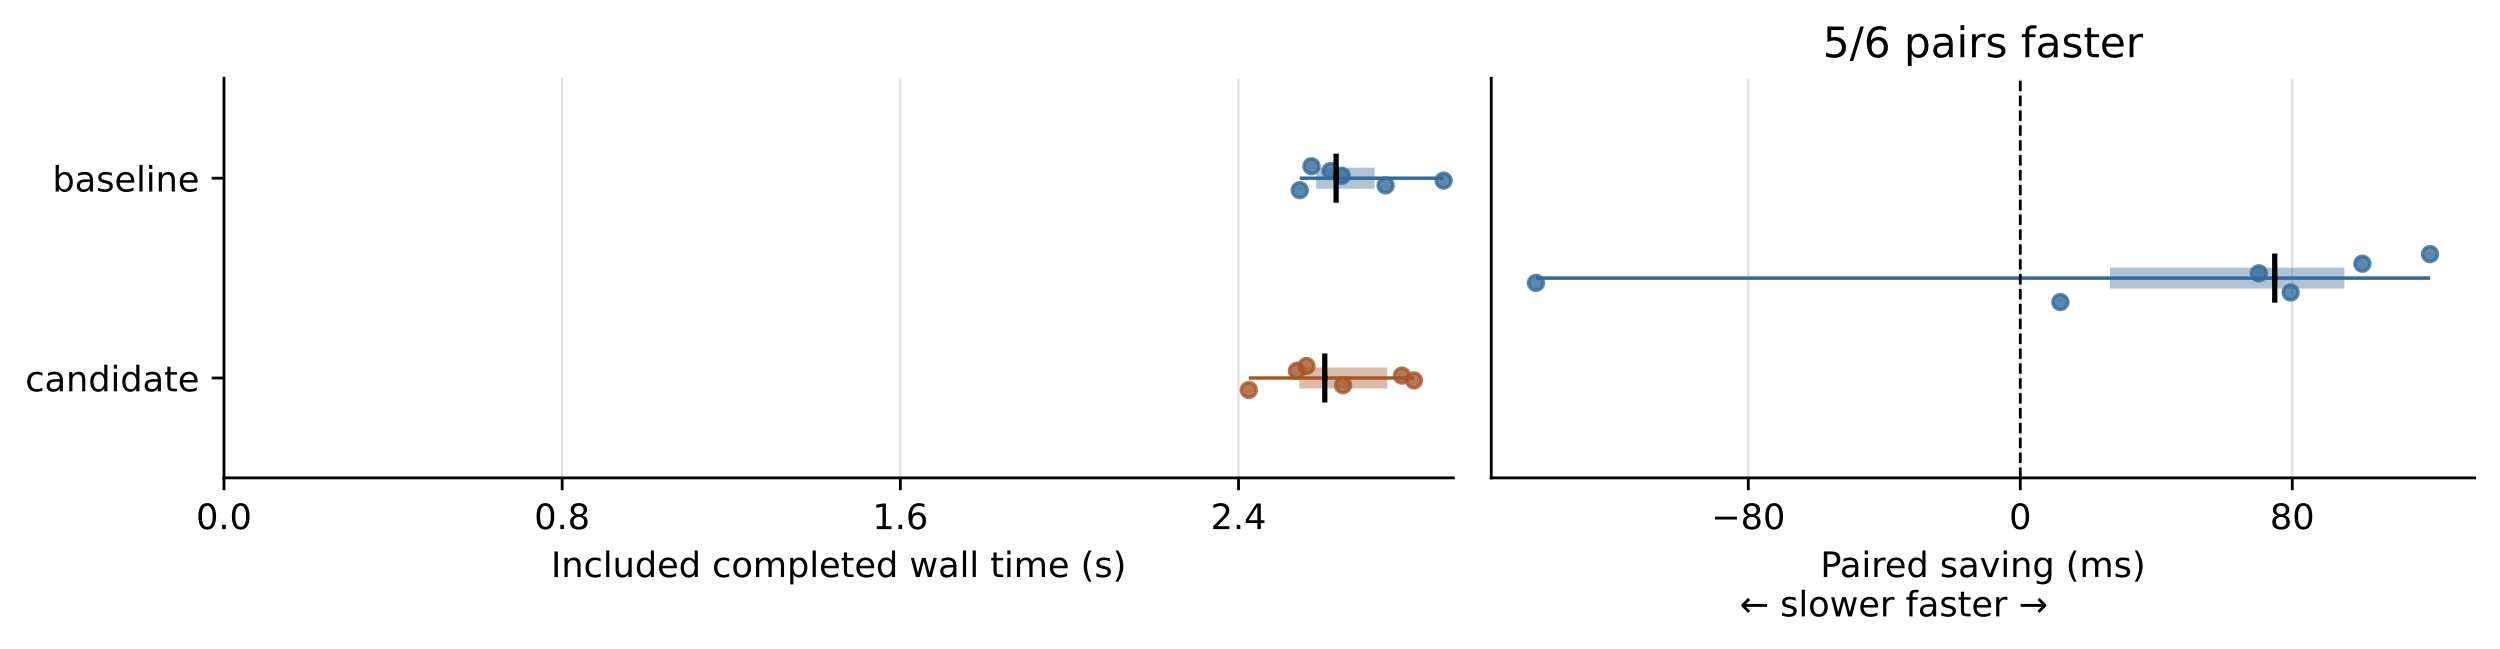
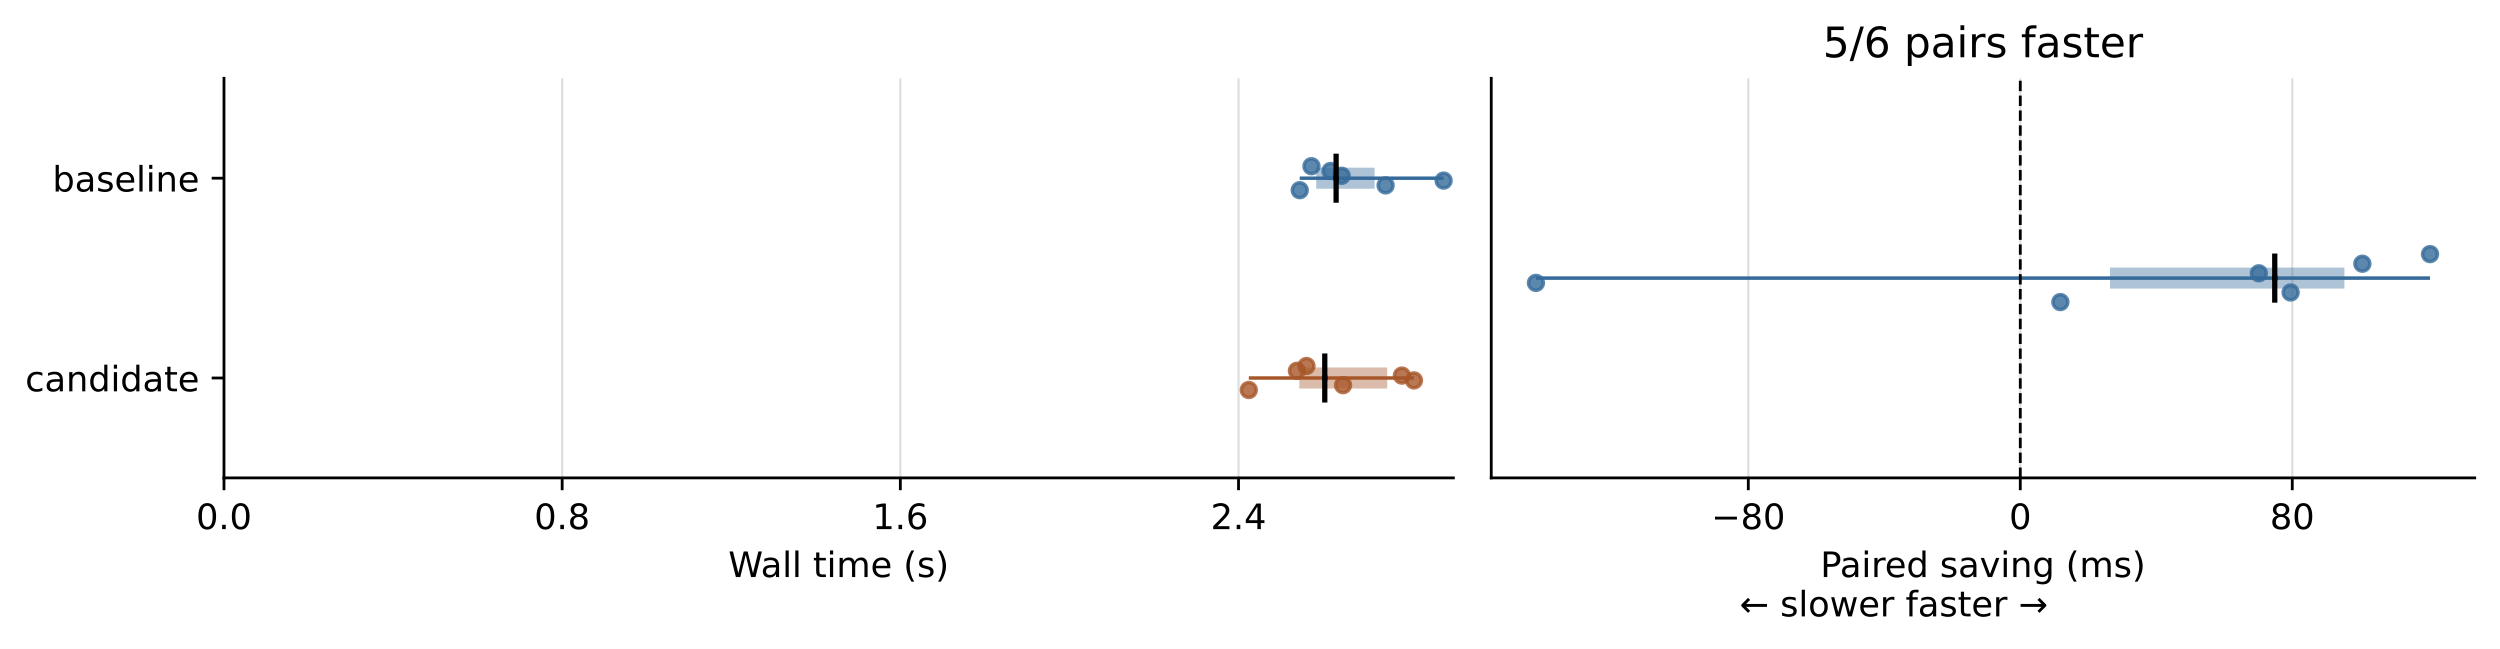
<svg xmlns="http://www.w3.org/2000/svg" xmlns:xlink="http://www.w3.org/1999/xlink" width="712.581pt" height="184.968pt" viewBox="0 0 712.581 184.968" version="1.1">
  <defs>
    <style type="text/css">*{stroke-linejoin: round; stroke-linecap: butt}</style>
  </defs>
  <g id="figure_1">
    <g id="patch_1">
      <path d="M -0 184.968  L 712.581 184.968  L 712.581 0  L -0 0  z " style="fill: #ffffff" />
    </g>
    <g id="axes_1">
      <g id="patch_2">
        <path d="M 63.841 136.214  L 414.252 136.214  L 414.252 22.318  L 63.841 22.318  z " style="fill: #ffffff" />
      </g>
      <g id="matplotlib.axis_1">
        <g id="xtick_1">
          <g id="line2d_1">
-             <path d="M 63.841 136.214  L 63.841 22.318  " clip-path="url(#pfd19567604)" style="fill: none; stroke: #dddddd; stroke-width: 0.6; stroke-linecap: square" />
+             <path d="M 63.841 136.214  L 63.841 22.318  " clip-path="url(#p031b906cd9)" style="fill: none; stroke: #dddddd; stroke-width: 0.6; stroke-linecap: square" />
          </g>
          <g id="line2d_2">
            <defs>
-               <path id="m57768e5a9c" d="M 0 0  L 0 3.5  " style="stroke: #000000; stroke-width: 0.8" />
+               <path id="mb7faf791af" d="M 0 0  L 0 3.5  " style="stroke: #000000; stroke-width: 0.8" />
            </defs>
            <g>
-               <use xlink:href="#m57768e5a9c" x="63.841" y="136.214" style="stroke: #000000; stroke-width: 0.8" />
+               <use xlink:href="#mb7faf791af" x="63.841" y="136.214" style="stroke: #000000; stroke-width: 0.8" />
            </g>
          </g>
          <g id="text_1">
            <text style="font-size: 10px; font-family: 'DejaVu Sans', 'Bitstream Vera Sans', 'Computer Modern Sans Serif', 'Lucida Grande', 'Verdana', 'Geneva', 'Lucid', 'Arial', 'Helvetica', 'Avant Garde', sans-serif; text-anchor: middle" x="63.841" y="150.813" transform="rotate(-0 63.84063 150.8126)">0.0</text>
          </g>
        </g>
        <g id="xtick_2">
          <g id="line2d_3">
-             <path d="M 160.234 136.214  L 160.234 22.318  " clip-path="url(#pfd19567604)" style="fill: none; stroke: #dddddd; stroke-width: 0.6; stroke-linecap: square" />
+             <path d="M 160.234 136.214  L 160.234 22.318  " clip-path="url(#p031b906cd9)" style="fill: none; stroke: #dddddd; stroke-width: 0.6; stroke-linecap: square" />
          </g>
          <g id="line2d_4">
            <g>
-               <use xlink:href="#m57768e5a9c" x="160.234" y="136.214" style="stroke: #000000; stroke-width: 0.8" />
+               <use xlink:href="#mb7faf791af" x="160.234" y="136.214" style="stroke: #000000; stroke-width: 0.8" />
            </g>
          </g>
          <g id="text_2">
            <text style="font-size: 10px; font-family: 'DejaVu Sans', 'Bitstream Vera Sans', 'Computer Modern Sans Serif', 'Lucida Grande', 'Verdana', 'Geneva', 'Lucid', 'Arial', 'Helvetica', 'Avant Garde', sans-serif; text-anchor: middle" x="160.234" y="150.813" transform="rotate(-0 160.2337 150.8126)">0.8</text>
          </g>
        </g>
        <g id="xtick_3">
          <g id="line2d_5">
-             <path d="M 256.627 136.214  L 256.627 22.318  " clip-path="url(#pfd19567604)" style="fill: none; stroke: #dddddd; stroke-width: 0.6; stroke-linecap: square" />
+             <path d="M 256.627 136.214  L 256.627 22.318  " clip-path="url(#p031b906cd9)" style="fill: none; stroke: #dddddd; stroke-width: 0.6; stroke-linecap: square" />
          </g>
          <g id="line2d_6">
            <g>
-               <use xlink:href="#m57768e5a9c" x="256.627" y="136.214" style="stroke: #000000; stroke-width: 0.8" />
+               <use xlink:href="#mb7faf791af" x="256.627" y="136.214" style="stroke: #000000; stroke-width: 0.8" />
            </g>
          </g>
          <g id="text_3">
            <text style="font-size: 10px; font-family: 'DejaVu Sans', 'Bitstream Vera Sans', 'Computer Modern Sans Serif', 'Lucida Grande', 'Verdana', 'Geneva', 'Lucid', 'Arial', 'Helvetica', 'Avant Garde', sans-serif; text-anchor: middle" x="256.627" y="150.813" transform="rotate(-0 256.6268 150.8126)">1.6</text>
          </g>
        </g>
        <g id="xtick_4">
          <g id="line2d_7">
-             <path d="M 353.02 136.214  L 353.02 22.318  " clip-path="url(#pfd19567604)" style="fill: none; stroke: #dddddd; stroke-width: 0.6; stroke-linecap: square" />
+             <path d="M 353.02 136.214  L 353.02 22.318  " clip-path="url(#p031b906cd9)" style="fill: none; stroke: #dddddd; stroke-width: 0.6; stroke-linecap: square" />
          </g>
          <g id="line2d_8">
            <g>
-               <use xlink:href="#m57768e5a9c" x="353.02" y="136.214" style="stroke: #000000; stroke-width: 0.8" />
+               <use xlink:href="#mb7faf791af" x="353.02" y="136.214" style="stroke: #000000; stroke-width: 0.8" />
            </g>
          </g>
          <g id="text_4">
            <text style="font-size: 10px; font-family: 'DejaVu Sans', 'Bitstream Vera Sans', 'Computer Modern Sans Serif', 'Lucida Grande', 'Verdana', 'Geneva', 'Lucid', 'Arial', 'Helvetica', 'Avant Garde', sans-serif; text-anchor: middle" x="353.02" y="150.813" transform="rotate(-0 353.0199 150.8126)">2.4</text>
          </g>
        </g>
        <g id="text_5">
-           <text style="font-size: 10px; font-family: 'DejaVu Sans', 'Bitstream Vera Sans', 'Computer Modern Sans Serif', 'Lucida Grande', 'Verdana', 'Geneva', 'Lucid', 'Arial', 'Helvetica', 'Avant Garde', sans-serif; text-anchor: middle" x="239.046" y="164.491" transform="rotate(-0 239.0462 164.4907)">Included completed wall time (s)</text>
+           <text style="font-size: 10px; font-family: 'DejaVu Sans', 'Bitstream Vera Sans', 'Computer Modern Sans Serif', 'Lucida Grande', 'Verdana', 'Geneva', 'Lucid', 'Arial', 'Helvetica', 'Avant Garde', sans-serif; text-anchor: middle" x="239.046" y="164.491" transform="rotate(-0 239.0462 164.4907)">Wall time (s)</text>
        </g>
      </g>
      <g id="matplotlib.axis_2">
        <g id="ytick_1">
          <g id="line2d_9">
            <defs>
-               <path id="medd6492f8c" d="M 0 0  L -3.5 0  " style="stroke: #000000; stroke-width: 0.8" />
+               <path id="m0fc42b8f7c" d="M 0 0  L -3.5 0  " style="stroke: #000000; stroke-width: 0.8" />
            </defs>
            <g>
-               <use xlink:href="#medd6492f8c" x="63.841" y="50.792" style="stroke: #000000; stroke-width: 0.8" />
+               <use xlink:href="#m0fc42b8f7c" x="63.841" y="50.792" style="stroke: #000000; stroke-width: 0.8" />
            </g>
          </g>
          <g id="text_6">
            <text style="font-size: 10px; font-family: 'DejaVu Sans', 'Bitstream Vera Sans', 'Computer Modern Sans Serif', 'Lucida Grande', 'Verdana', 'Geneva', 'Lucid', 'Arial', 'Helvetica', 'Avant Garde', sans-serif; text-anchor: end" x="56.841" y="54.591" transform="rotate(-0 56.84063 54.59134)">baseline</text>
          </g>
        </g>
        <g id="ytick_2">
          <g id="line2d_10">
            <g>
-               <use xlink:href="#medd6492f8c" x="63.841" y="107.74" style="stroke: #000000; stroke-width: 0.8" />
+               <use xlink:href="#m0fc42b8f7c" x="63.841" y="107.74" style="stroke: #000000; stroke-width: 0.8" />
            </g>
          </g>
          <g id="text_7">
            <text style="font-size: 10px; font-family: 'DejaVu Sans', 'Bitstream Vera Sans', 'Computer Modern Sans Serif', 'Lucida Grande', 'Verdana', 'Geneva', 'Lucid', 'Arial', 'Helvetica', 'Avant Garde', sans-serif; text-anchor: end" x="56.841" y="111.539" transform="rotate(-0 56.84063 111.5393)">candidate</text>
          </g>
        </g>
      </g>
      <g id="LineCollection_1">
-         <path d="M 370.467 50.792  L 411.475 50.792  " clip-path="url(#pfd19567604)" style="fill: none; stroke: #356a9a" />
+         <path d="M 370.467 50.792  L 411.475 50.792  " clip-path="url(#p031b906cd9)" style="fill: none; stroke: #356a9a" />
      </g>
      <g id="LineCollection_2">
-         <path d="M 375.167 50.792  L 391.811 50.792  " clip-path="url(#pfd19567604)" style="fill: none; stroke: #356a9a; stroke-opacity: 0.4; stroke-width: 6" />
+         <path d="M 375.167 50.792  L 391.811 50.792  " clip-path="url(#p031b906cd9)" style="fill: none; stroke: #356a9a; stroke-opacity: 0.4; stroke-width: 6" />
      </g>
      <g id="LineCollection_3">
-         <path d="M 355.946 107.74  L 403.02 107.74  " clip-path="url(#pfd19567604)" style="fill: none; stroke: #a65628" />
+         <path d="M 355.946 107.74  L 403.02 107.74  " clip-path="url(#p031b906cd9)" style="fill: none; stroke: #a65628" />
      </g>
      <g id="LineCollection_4">
-         <path d="M 370.344 107.74  L 395.396 107.74  " clip-path="url(#pfd19567604)" style="fill: none; stroke: #a65628; stroke-opacity: 0.4; stroke-width: 6" />
+         <path d="M 370.344 107.74  L 395.396 107.74  " clip-path="url(#p031b906cd9)" style="fill: none; stroke: #a65628; stroke-opacity: 0.4; stroke-width: 6" />
      </g>
      <g id="patch_3">
        <path d="M 63.841 136.214  L 63.841 22.318  " style="fill: none; stroke: #000000; stroke-width: 0.8; stroke-linejoin: miter; stroke-linecap: square" />
      </g>
      <g id="patch_4">
        <path d="M 63.841 136.214  L 414.252 136.214  " style="fill: none; stroke: #000000; stroke-width: 0.8; stroke-linejoin: miter; stroke-linecap: square" />
      </g>
      <g id="PathCollection_1">
        <defs>
-           <path id="ma26c7a4bc9" d="M 0 2.121  C 0.563 2.121 1.102 1.898 1.5 1.5  C 1.898 1.102 2.121 0.563 2.121 0  C 2.121 -0.563 1.898 -1.102 1.5 -1.5  C 1.102 -1.898 0.563 -2.121 0 -2.121  C -0.563 -2.121 -1.102 -1.898 -1.5 -1.5  C -1.898 -1.102 -2.121 -0.563 -2.121 0  C -2.121 0.563 -1.898 1.102 -1.5 1.5  C -1.102 1.898 -0.563 2.121 0 2.121  z " style="stroke: #356a9a; stroke-opacity: 0.8" />
+           <path id="m70acb98689" d="M 0 2.121  C 0.563 2.121 1.102 1.898 1.5 1.5  C 1.898 1.102 2.121 0.563 2.121 0  C 2.121 -0.563 1.898 -1.102 1.5 -1.5  C 1.102 -1.898 0.563 -2.121 0 -2.121  C -0.563 -2.121 -1.102 -1.898 -1.5 -1.5  C -1.898 -1.102 -2.121 -0.563 -2.121 0  C -2.121 0.563 -1.898 1.102 -1.5 1.5  C -1.102 1.898 -0.563 2.121 0 2.121  z " style="stroke: #356a9a; stroke-opacity: 0.8" />
        </defs>
-         <g clip-path="url(#pfd19567604)">
-           <use xlink:href="#ma26c7a4bc9" x="373.808" y="47.375" style="fill: #356a9a; fill-opacity: 0.8; stroke: #356a9a; stroke-opacity: 0.8" />
-           <use xlink:href="#ma26c7a4bc9" x="379.244" y="48.742" style="fill: #356a9a; fill-opacity: 0.8; stroke: #356a9a; stroke-opacity: 0.8" />
-           <use xlink:href="#ma26c7a4bc9" x="382.424" y="50.109" style="fill: #356a9a; fill-opacity: 0.8; stroke: #356a9a; stroke-opacity: 0.8" />
-           <use xlink:href="#ma26c7a4bc9" x="411.475" y="51.476" style="fill: #356a9a; fill-opacity: 0.8; stroke: #356a9a; stroke-opacity: 0.8" />
-           <use xlink:href="#ma26c7a4bc9" x="394.94" y="52.842" style="fill: #356a9a; fill-opacity: 0.8; stroke: #356a9a; stroke-opacity: 0.8" />
-           <use xlink:href="#ma26c7a4bc9" x="370.467" y="54.209" style="fill: #356a9a; fill-opacity: 0.8; stroke: #356a9a; stroke-opacity: 0.8" />
+         <g clip-path="url(#p031b906cd9)">
+           <use xlink:href="#m70acb98689" x="373.808" y="47.375" style="fill: #356a9a; fill-opacity: 0.8; stroke: #356a9a; stroke-opacity: 0.8" />
+           <use xlink:href="#m70acb98689" x="379.244" y="48.742" style="fill: #356a9a; fill-opacity: 0.8; stroke: #356a9a; stroke-opacity: 0.8" />
+           <use xlink:href="#m70acb98689" x="382.424" y="50.109" style="fill: #356a9a; fill-opacity: 0.8; stroke: #356a9a; stroke-opacity: 0.8" />
+           <use xlink:href="#m70acb98689" x="411.475" y="51.476" style="fill: #356a9a; fill-opacity: 0.8; stroke: #356a9a; stroke-opacity: 0.8" />
+           <use xlink:href="#m70acb98689" x="394.94" y="52.842" style="fill: #356a9a; fill-opacity: 0.8; stroke: #356a9a; stroke-opacity: 0.8" />
+           <use xlink:href="#m70acb98689" x="370.467" y="54.209" style="fill: #356a9a; fill-opacity: 0.8; stroke: #356a9a; stroke-opacity: 0.8" />
        </g>
      </g>
      <g id="PathCollection_2">
        <defs>
-           <path id="mace0a09fc8" d="M 0 2.121  C 0.563 2.121 1.102 1.898 1.5 1.5  C 1.898 1.102 2.121 0.563 2.121 0  C 2.121 -0.563 1.898 -1.102 1.5 -1.5  C 1.102 -1.898 0.563 -2.121 0 -2.121  C -0.563 -2.121 -1.102 -1.898 -1.5 -1.5  C -1.898 -1.102 -2.121 -0.563 -2.121 0  C -2.121 0.563 -1.898 1.102 -1.5 1.5  C -1.102 1.898 -0.563 2.121 0 2.121  z " style="stroke: #a65628; stroke-opacity: 0.8" />
+           <path id="mb2f02f7f00" d="M 0 2.121  C 0.563 2.121 1.102 1.898 1.5 1.5  C 1.898 1.102 2.121 0.563 2.121 0  C 2.121 -0.563 1.898 -1.102 1.5 -1.5  C 1.102 -1.898 0.563 -2.121 0 -2.121  C -0.563 -2.121 -1.102 -1.898 -1.5 -1.5  C -1.898 -1.102 -2.121 -0.563 -2.121 0  C -2.121 0.563 -1.898 1.102 -1.5 1.5  C -1.102 1.898 -0.563 2.121 0 2.121  z " style="stroke: #a65628; stroke-opacity: 0.8" />
        </defs>
-         <g clip-path="url(#pfd19567604)">
-           <use xlink:href="#mace0a09fc8" x="372.388" y="104.323" style="fill: #a65628; fill-opacity: 0.8; stroke: #a65628; stroke-opacity: 0.8" />
-           <use xlink:href="#mace0a09fc8" x="369.663" y="105.69" style="fill: #a65628; fill-opacity: 0.8; stroke: #a65628; stroke-opacity: 0.8" />
-           <use xlink:href="#mace0a09fc8" x="399.589" y="107.057" style="fill: #a65628; fill-opacity: 0.8; stroke: #a65628; stroke-opacity: 0.8" />
-           <use xlink:href="#mace0a09fc8" x="403.02" y="108.424" style="fill: #a65628; fill-opacity: 0.8; stroke: #a65628; stroke-opacity: 0.8" />
-           <use xlink:href="#mace0a09fc8" x="382.816" y="109.79" style="fill: #a65628; fill-opacity: 0.8; stroke: #a65628; stroke-opacity: 0.8" />
-           <use xlink:href="#mace0a09fc8" x="355.946" y="111.157" style="fill: #a65628; fill-opacity: 0.8; stroke: #a65628; stroke-opacity: 0.8" />
+         <g clip-path="url(#p031b906cd9)">
+           <use xlink:href="#mb2f02f7f00" x="372.388" y="104.323" style="fill: #a65628; fill-opacity: 0.8; stroke: #a65628; stroke-opacity: 0.8" />
+           <use xlink:href="#mb2f02f7f00" x="369.663" y="105.69" style="fill: #a65628; fill-opacity: 0.8; stroke: #a65628; stroke-opacity: 0.8" />
+           <use xlink:href="#mb2f02f7f00" x="399.589" y="107.057" style="fill: #a65628; fill-opacity: 0.8; stroke: #a65628; stroke-opacity: 0.8" />
+           <use xlink:href="#mb2f02f7f00" x="403.02" y="108.424" style="fill: #a65628; fill-opacity: 0.8; stroke: #a65628; stroke-opacity: 0.8" />
+           <use xlink:href="#mb2f02f7f00" x="382.816" y="109.79" style="fill: #a65628; fill-opacity: 0.8; stroke: #a65628; stroke-opacity: 0.8" />
+           <use xlink:href="#mb2f02f7f00" x="355.946" y="111.157" style="fill: #a65628; fill-opacity: 0.8; stroke: #a65628; stroke-opacity: 0.8" />
        </g>
      </g>
      <g id="line2d_11">
-         <path d="M 380.834 50.792  " clip-path="url(#pfd19567604)" style="fill: none; stroke: #000000; stroke-width: 1.5; stroke-linecap: square" />
+         <path d="M 380.834 50.792  " clip-path="url(#p031b906cd9)" style="fill: none; stroke: #000000; stroke-width: 1.5; stroke-linecap: square" />
        <defs>
-           <path id="mbe5263d6ce" d="M 0 7  L 0 -7  " style="stroke: #000000; stroke-width: 1.5" />
+           <path id="mf6206491e9" d="M 0 7  L 0 -7  " style="stroke: #000000; stroke-width: 1.5" />
        </defs>
-         <g clip-path="url(#pfd19567604)">
-           <use xlink:href="#mbe5263d6ce" x="380.834" y="50.792" style="stroke: #000000; stroke-width: 1.5" />
+         <g clip-path="url(#p031b906cd9)">
+           <use xlink:href="#mf6206491e9" x="380.834" y="50.792" style="stroke: #000000; stroke-width: 1.5" />
        </g>
      </g>
      <g id="line2d_12">
-         <path d="M 377.602 107.74  " clip-path="url(#pfd19567604)" style="fill: none; stroke: #000000; stroke-width: 1.5; stroke-linecap: square" />
-         <g clip-path="url(#pfd19567604)">
-           <use xlink:href="#mbe5263d6ce" x="377.602" y="107.74" style="stroke: #000000; stroke-width: 1.5" />
+         <path d="M 377.602 107.74  " clip-path="url(#p031b906cd9)" style="fill: none; stroke: #000000; stroke-width: 1.5; stroke-linecap: square" />
+         <g clip-path="url(#p031b906cd9)">
+           <use xlink:href="#mf6206491e9" x="377.602" y="107.74" style="stroke: #000000; stroke-width: 1.5" />
        </g>
      </g>
    </g>
    <g id="axes_2">
      <g id="patch_5">
        <path d="M 425.052 136.214  L 705.381 136.214  L 705.381 22.318  L 425.052 22.318  z " style="fill: #ffffff" />
      </g>
      <g id="matplotlib.axis_3">
        <g id="xtick_5">
          <g id="line2d_13">
-             <path d="M 498.321 136.214  L 498.321 22.318  " clip-path="url(#p6bbe94403d)" style="fill: none; stroke: #dddddd; stroke-width: 0.6; stroke-linecap: square" />
+             <path d="M 498.321 136.214  L 498.321 22.318  " clip-path="url(#p931ce8dc98)" style="fill: none; stroke: #dddddd; stroke-width: 0.6; stroke-linecap: square" />
          </g>
          <g id="line2d_14">
            <g>
-               <use xlink:href="#m57768e5a9c" x="498.321" y="136.214" style="stroke: #000000; stroke-width: 0.8" />
+               <use xlink:href="#mb7faf791af" x="498.321" y="136.214" style="stroke: #000000; stroke-width: 0.8" />
            </g>
          </g>
          <g id="text_8">
            <text style="font-size: 10px; font-family: 'DejaVu Sans', 'Bitstream Vera Sans', 'Computer Modern Sans Serif', 'Lucida Grande', 'Verdana', 'Geneva', 'Lucid', 'Arial', 'Helvetica', 'Avant Garde', sans-serif; text-anchor: middle" x="498.321" y="150.813" transform="rotate(-0 498.3209 150.8126)">−80</text>
          </g>
        </g>
        <g id="xtick_6">
          <g id="line2d_15">
-             <path d="M 575.846 136.214  L 575.846 22.318  " clip-path="url(#p6bbe94403d)" style="fill: none; stroke: #dddddd; stroke-width: 0.6; stroke-linecap: square" />
+             <path d="M 575.846 136.214  L 575.846 22.318  " clip-path="url(#p931ce8dc98)" style="fill: none; stroke: #dddddd; stroke-width: 0.6; stroke-linecap: square" />
          </g>
          <g id="line2d_16">
            <g>
-               <use xlink:href="#m57768e5a9c" x="575.846" y="136.214" style="stroke: #000000; stroke-width: 0.8" />
+               <use xlink:href="#mb7faf791af" x="575.846" y="136.214" style="stroke: #000000; stroke-width: 0.8" />
            </g>
          </g>
          <g id="text_9">
            <text style="font-size: 10px; font-family: 'DejaVu Sans', 'Bitstream Vera Sans', 'Computer Modern Sans Serif', 'Lucida Grande', 'Verdana', 'Geneva', 'Lucid', 'Arial', 'Helvetica', 'Avant Garde', sans-serif; text-anchor: middle" x="575.846" y="150.813" transform="rotate(-0 575.8458 150.8126)">0</text>
          </g>
        </g>
        <g id="xtick_7">
          <g id="line2d_17">
-             <path d="M 653.371 136.214  L 653.371 22.318  " clip-path="url(#p6bbe94403d)" style="fill: none; stroke: #dddddd; stroke-width: 0.6; stroke-linecap: square" />
+             <path d="M 653.371 136.214  L 653.371 22.318  " clip-path="url(#p931ce8dc98)" style="fill: none; stroke: #dddddd; stroke-width: 0.6; stroke-linecap: square" />
          </g>
          <g id="line2d_18">
            <g>
-               <use xlink:href="#m57768e5a9c" x="653.371" y="136.214" style="stroke: #000000; stroke-width: 0.8" />
+               <use xlink:href="#mb7faf791af" x="653.371" y="136.214" style="stroke: #000000; stroke-width: 0.8" />
            </g>
          </g>
          <g id="text_10">
            <text style="font-size: 10px; font-family: 'DejaVu Sans', 'Bitstream Vera Sans', 'Computer Modern Sans Serif', 'Lucida Grande', 'Verdana', 'Geneva', 'Lucid', 'Arial', 'Helvetica', 'Avant Garde', sans-serif; text-anchor: middle" x="653.371" y="150.813" transform="rotate(-0 653.3707 150.8126)">80</text>
          </g>
        </g>
        <g id="text_11">
          <text style="font-size: 10px; font-family: 'DejaVu Sans', 'Bitstream Vera Sans', 'Computer Modern Sans Serif', 'Lucida Grande', 'Verdana', 'Geneva', 'Lucid', 'Arial', 'Helvetica', 'Avant Garde', sans-serif" transform="translate(518.8646 164.4907)">Paired saving (ms)</text>
          <text style="font-size: 10px; font-family: 'DejaVu Sans', 'Bitstream Vera Sans', 'Computer Modern Sans Serif', 'Lucida Grande', 'Verdana', 'Geneva', 'Lucid', 'Arial', 'Helvetica', 'Avant Garde', sans-serif" transform="translate(495.849 175.6885)">← slower                 faster →</text>
        </g>
      </g>
      <g id="matplotlib.axis_4" />
      <g id="LineCollection_5">
-         <path d="M 437.794 79.266  L 692.638 79.266  " clip-path="url(#p6bbe94403d)" style="fill: none; stroke: #356a9a" />
+         <path d="M 437.794 79.266  L 692.638 79.266  " clip-path="url(#p931ce8dc98)" style="fill: none; stroke: #356a9a" />
      </g>
      <g id="LineCollection_6">
-         <path d="M 601.413 79.266  L 668.242 79.266  " clip-path="url(#p6bbe94403d)" style="fill: none; stroke: #356a9a; stroke-opacity: 0.4; stroke-width: 6" />
+         <path d="M 601.413 79.266  L 668.242 79.266  " clip-path="url(#p931ce8dc98)" style="fill: none; stroke: #356a9a; stroke-opacity: 0.4; stroke-width: 6" />
      </g>
      <g id="line2d_19">
-         <path d="M 575.846 136.214  L 575.846 22.318  " clip-path="url(#p6bbe94403d)" style="fill: none; stroke-dasharray: 2.96,1.28; stroke-dashoffset: 0; stroke: #000000; stroke-width: 0.8" />
+         <path d="M 575.846 136.214  L 575.846 22.318  " clip-path="url(#p931ce8dc98)" style="fill: none; stroke-dasharray: 2.96,1.28; stroke-dashoffset: 0; stroke: #000000; stroke-width: 0.8" />
      </g>
      <g id="patch_6">
        <path d="M 425.052 136.214  L 425.052 22.318  " style="fill: none; stroke: #000000; stroke-width: 0.8; stroke-linejoin: miter; stroke-linecap: square" />
      </g>
      <g id="patch_7">
        <path d="M 425.052 136.214  L 705.381 136.214  " style="fill: none; stroke: #000000; stroke-width: 0.8; stroke-linejoin: miter; stroke-linecap: square" />
      </g>
      <g id="PathCollection_3">
-         <g clip-path="url(#p6bbe94403d)">
-           <use xlink:href="#ma26c7a4bc9" x="587.269" y="86.1" style="fill: #356a9a; fill-opacity: 0.8; stroke: #356a9a; stroke-opacity: 0.8" />
-           <use xlink:href="#ma26c7a4bc9" x="652.905" y="83.366" style="fill: #356a9a; fill-opacity: 0.8; stroke: #356a9a; stroke-opacity: 0.8" />
-           <use xlink:href="#ma26c7a4bc9" x="437.794" y="80.633" style="fill: #356a9a; fill-opacity: 0.8; stroke: #356a9a; stroke-opacity: 0.8" />
-           <use xlink:href="#ma26c7a4bc9" x="643.847" y="77.899" style="fill: #356a9a; fill-opacity: 0.8; stroke: #356a9a; stroke-opacity: 0.8" />
-           <use xlink:href="#ma26c7a4bc9" x="673.355" y="75.166" style="fill: #356a9a; fill-opacity: 0.8; stroke: #356a9a; stroke-opacity: 0.8" />
-           <use xlink:href="#ma26c7a4bc9" x="692.638" y="72.432" style="fill: #356a9a; fill-opacity: 0.8; stroke: #356a9a; stroke-opacity: 0.8" />
+         <g clip-path="url(#p931ce8dc98)">
+           <use xlink:href="#m70acb98689" x="587.269" y="86.1" style="fill: #356a9a; fill-opacity: 0.8; stroke: #356a9a; stroke-opacity: 0.8" />
+           <use xlink:href="#m70acb98689" x="652.905" y="83.366" style="fill: #356a9a; fill-opacity: 0.8; stroke: #356a9a; stroke-opacity: 0.8" />
+           <use xlink:href="#m70acb98689" x="437.794" y="80.633" style="fill: #356a9a; fill-opacity: 0.8; stroke: #356a9a; stroke-opacity: 0.8" />
+           <use xlink:href="#m70acb98689" x="643.847" y="77.899" style="fill: #356a9a; fill-opacity: 0.8; stroke: #356a9a; stroke-opacity: 0.8" />
+           <use xlink:href="#m70acb98689" x="673.355" y="75.166" style="fill: #356a9a; fill-opacity: 0.8; stroke: #356a9a; stroke-opacity: 0.8" />
+           <use xlink:href="#m70acb98689" x="692.638" y="72.432" style="fill: #356a9a; fill-opacity: 0.8; stroke: #356a9a; stroke-opacity: 0.8" />
        </g>
      </g>
      <g id="text_12">
        <text style="font-size: 12px; font-family: 'DejaVu Sans', 'Bitstream Vera Sans', 'Computer Modern Sans Serif', 'Lucida Grande', 'Verdana', 'Geneva', 'Lucid', 'Arial', 'Helvetica', 'Avant Garde', sans-serif; text-anchor: middle" x="565.216" y="16.318" transform="rotate(-0 565.2162 16.31812)">5/6 pairs faster</text>
      </g>
      <g id="line2d_20">
-         <path d="M 648.376 79.266  " clip-path="url(#p6bbe94403d)" style="fill: none; stroke: #000000; stroke-width: 1.5; stroke-linecap: square" />
-         <g clip-path="url(#p6bbe94403d)">
-           <use xlink:href="#mbe5263d6ce" x="648.376" y="79.266" style="stroke: #000000; stroke-width: 1.5" />
+         <path d="M 648.376 79.266  " clip-path="url(#p931ce8dc98)" style="fill: none; stroke: #000000; stroke-width: 1.5; stroke-linecap: square" />
+         <g clip-path="url(#p931ce8dc98)">
+           <use xlink:href="#mf6206491e9" x="648.376" y="79.266" style="stroke: #000000; stroke-width: 1.5" />
        </g>
      </g>
    </g>
  </g>
  <defs>
-     <clipPath id="pfd19567604">
+     <clipPath id="p031b906cd9">
      <rect x="63.841" y="22.318" width="350.411" height="113.896" />
    </clipPath>
-     <clipPath id="p6bbe94403d">
+     <clipPath id="p931ce8dc98">
      <rect x="425.052" y="22.318" width="280.329" height="113.896" />
    </clipPath>
  </defs>
</svg>
